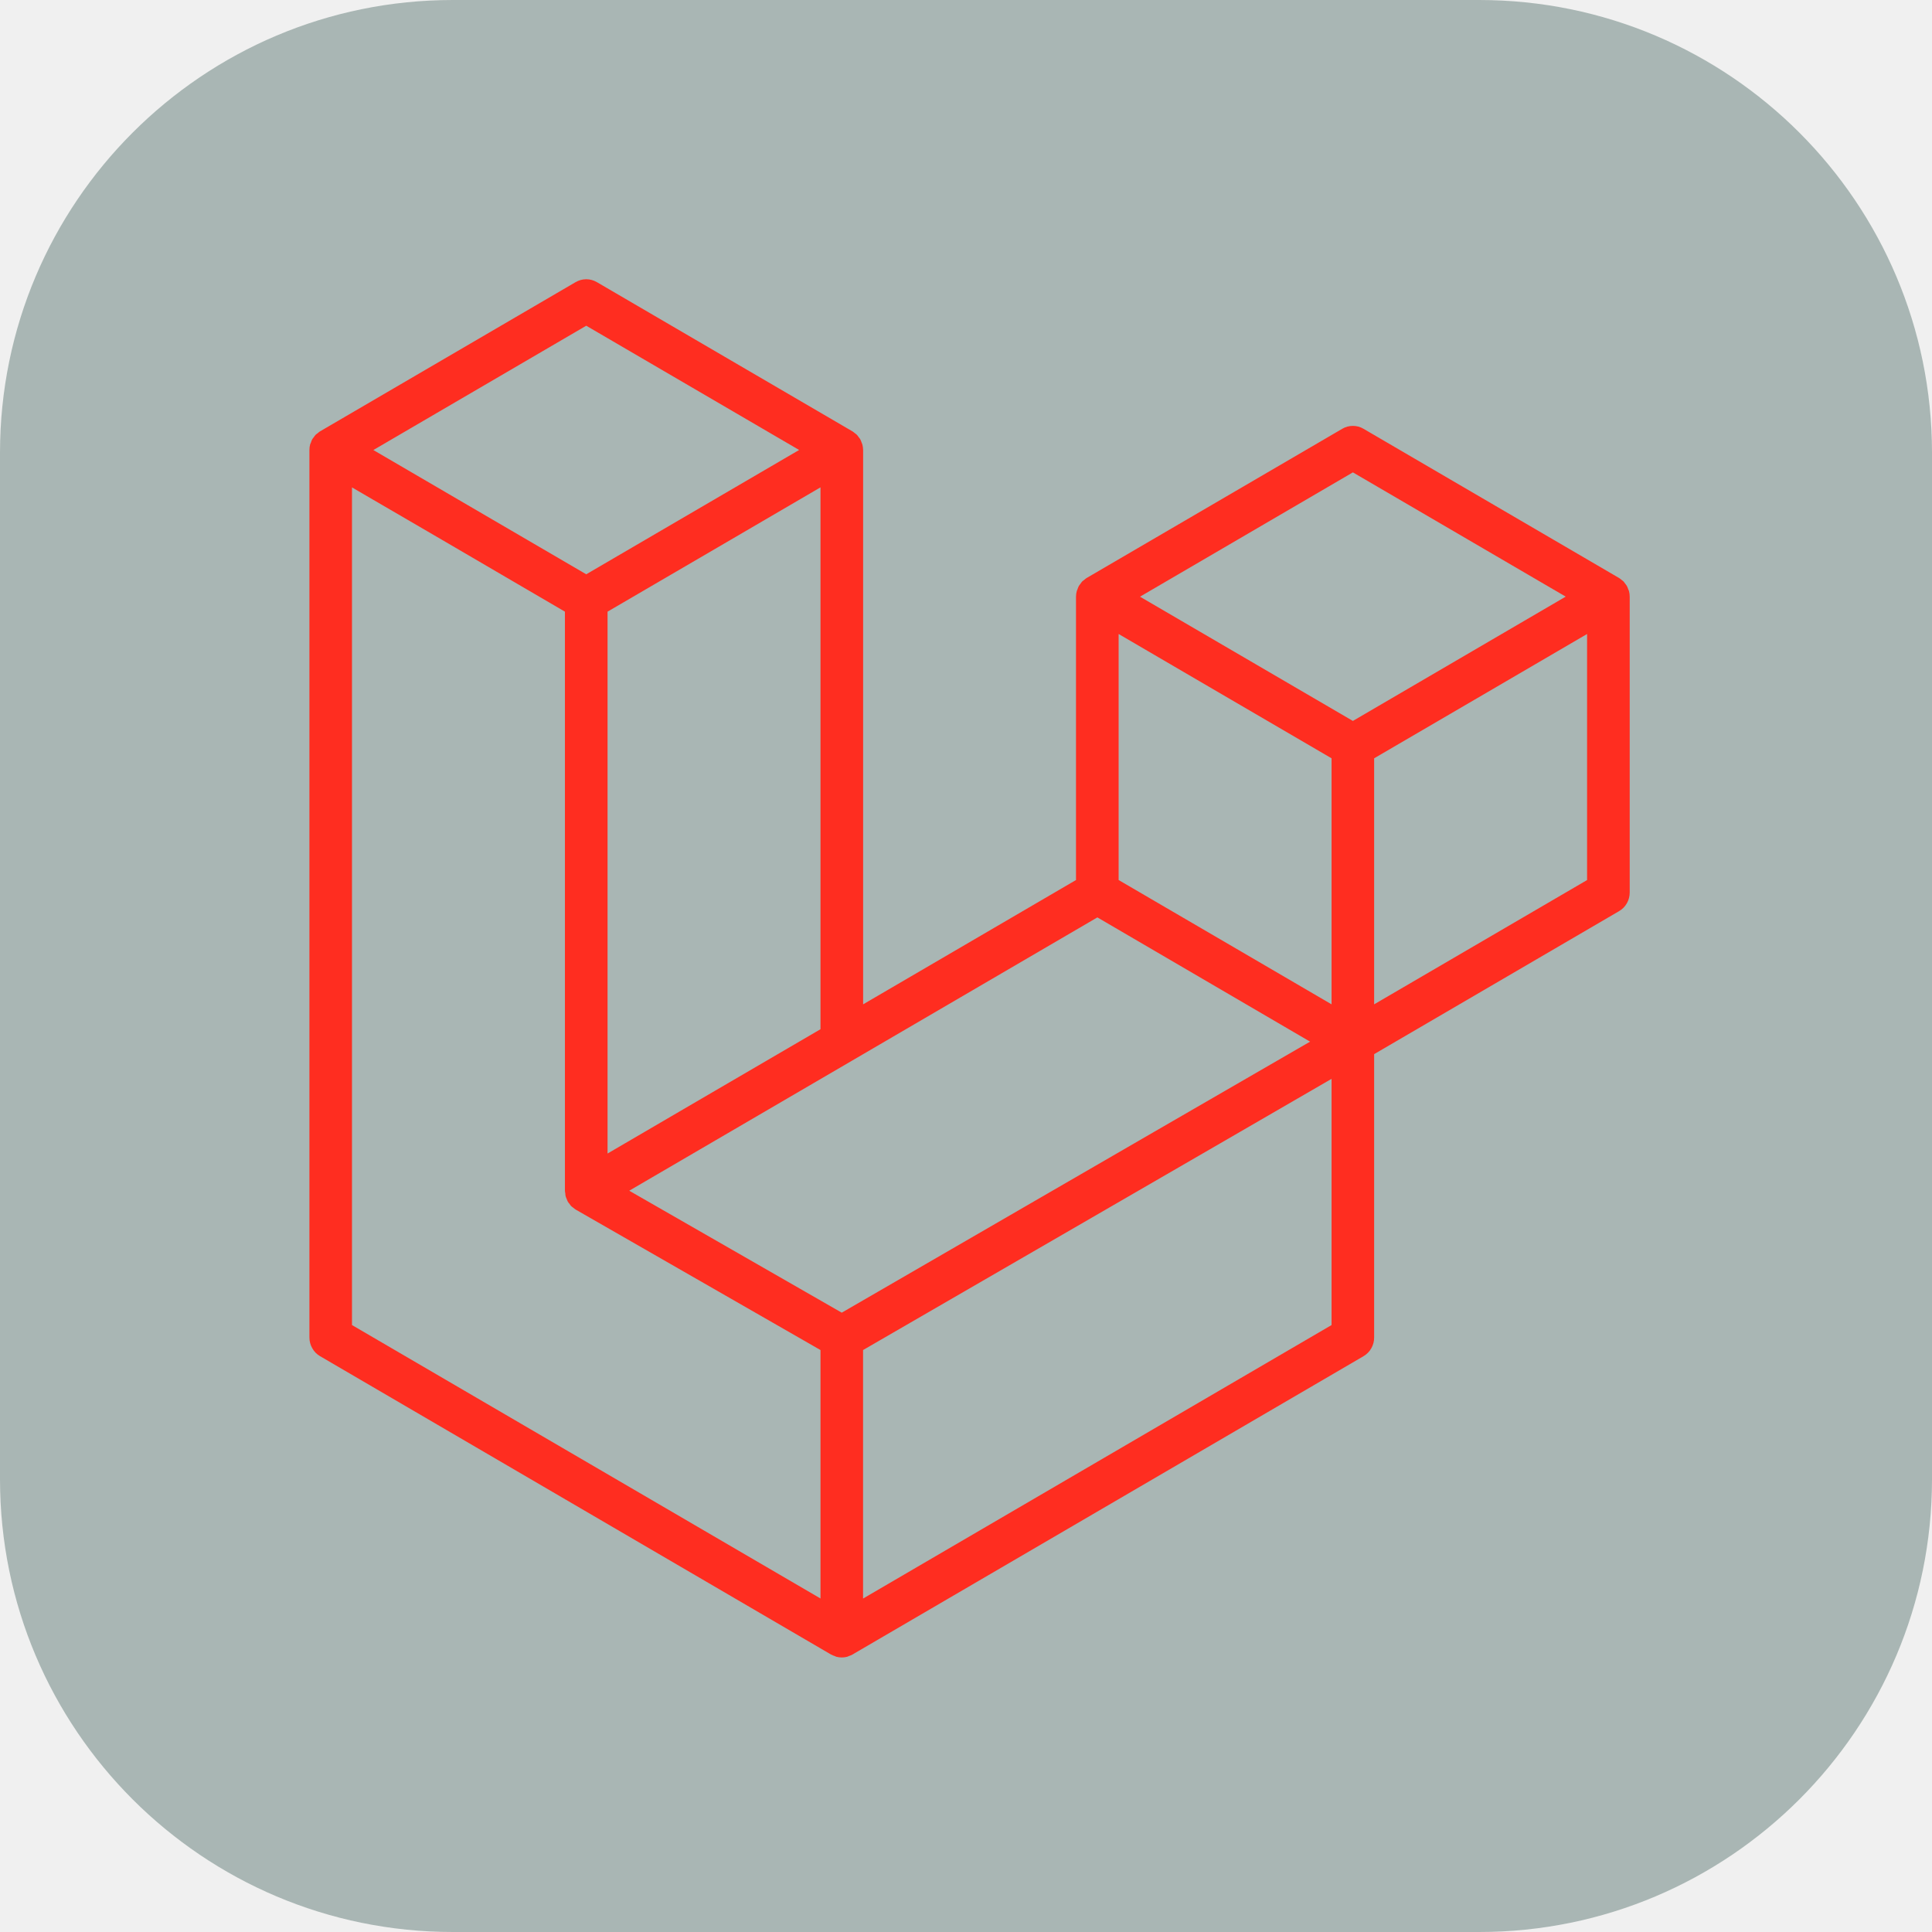
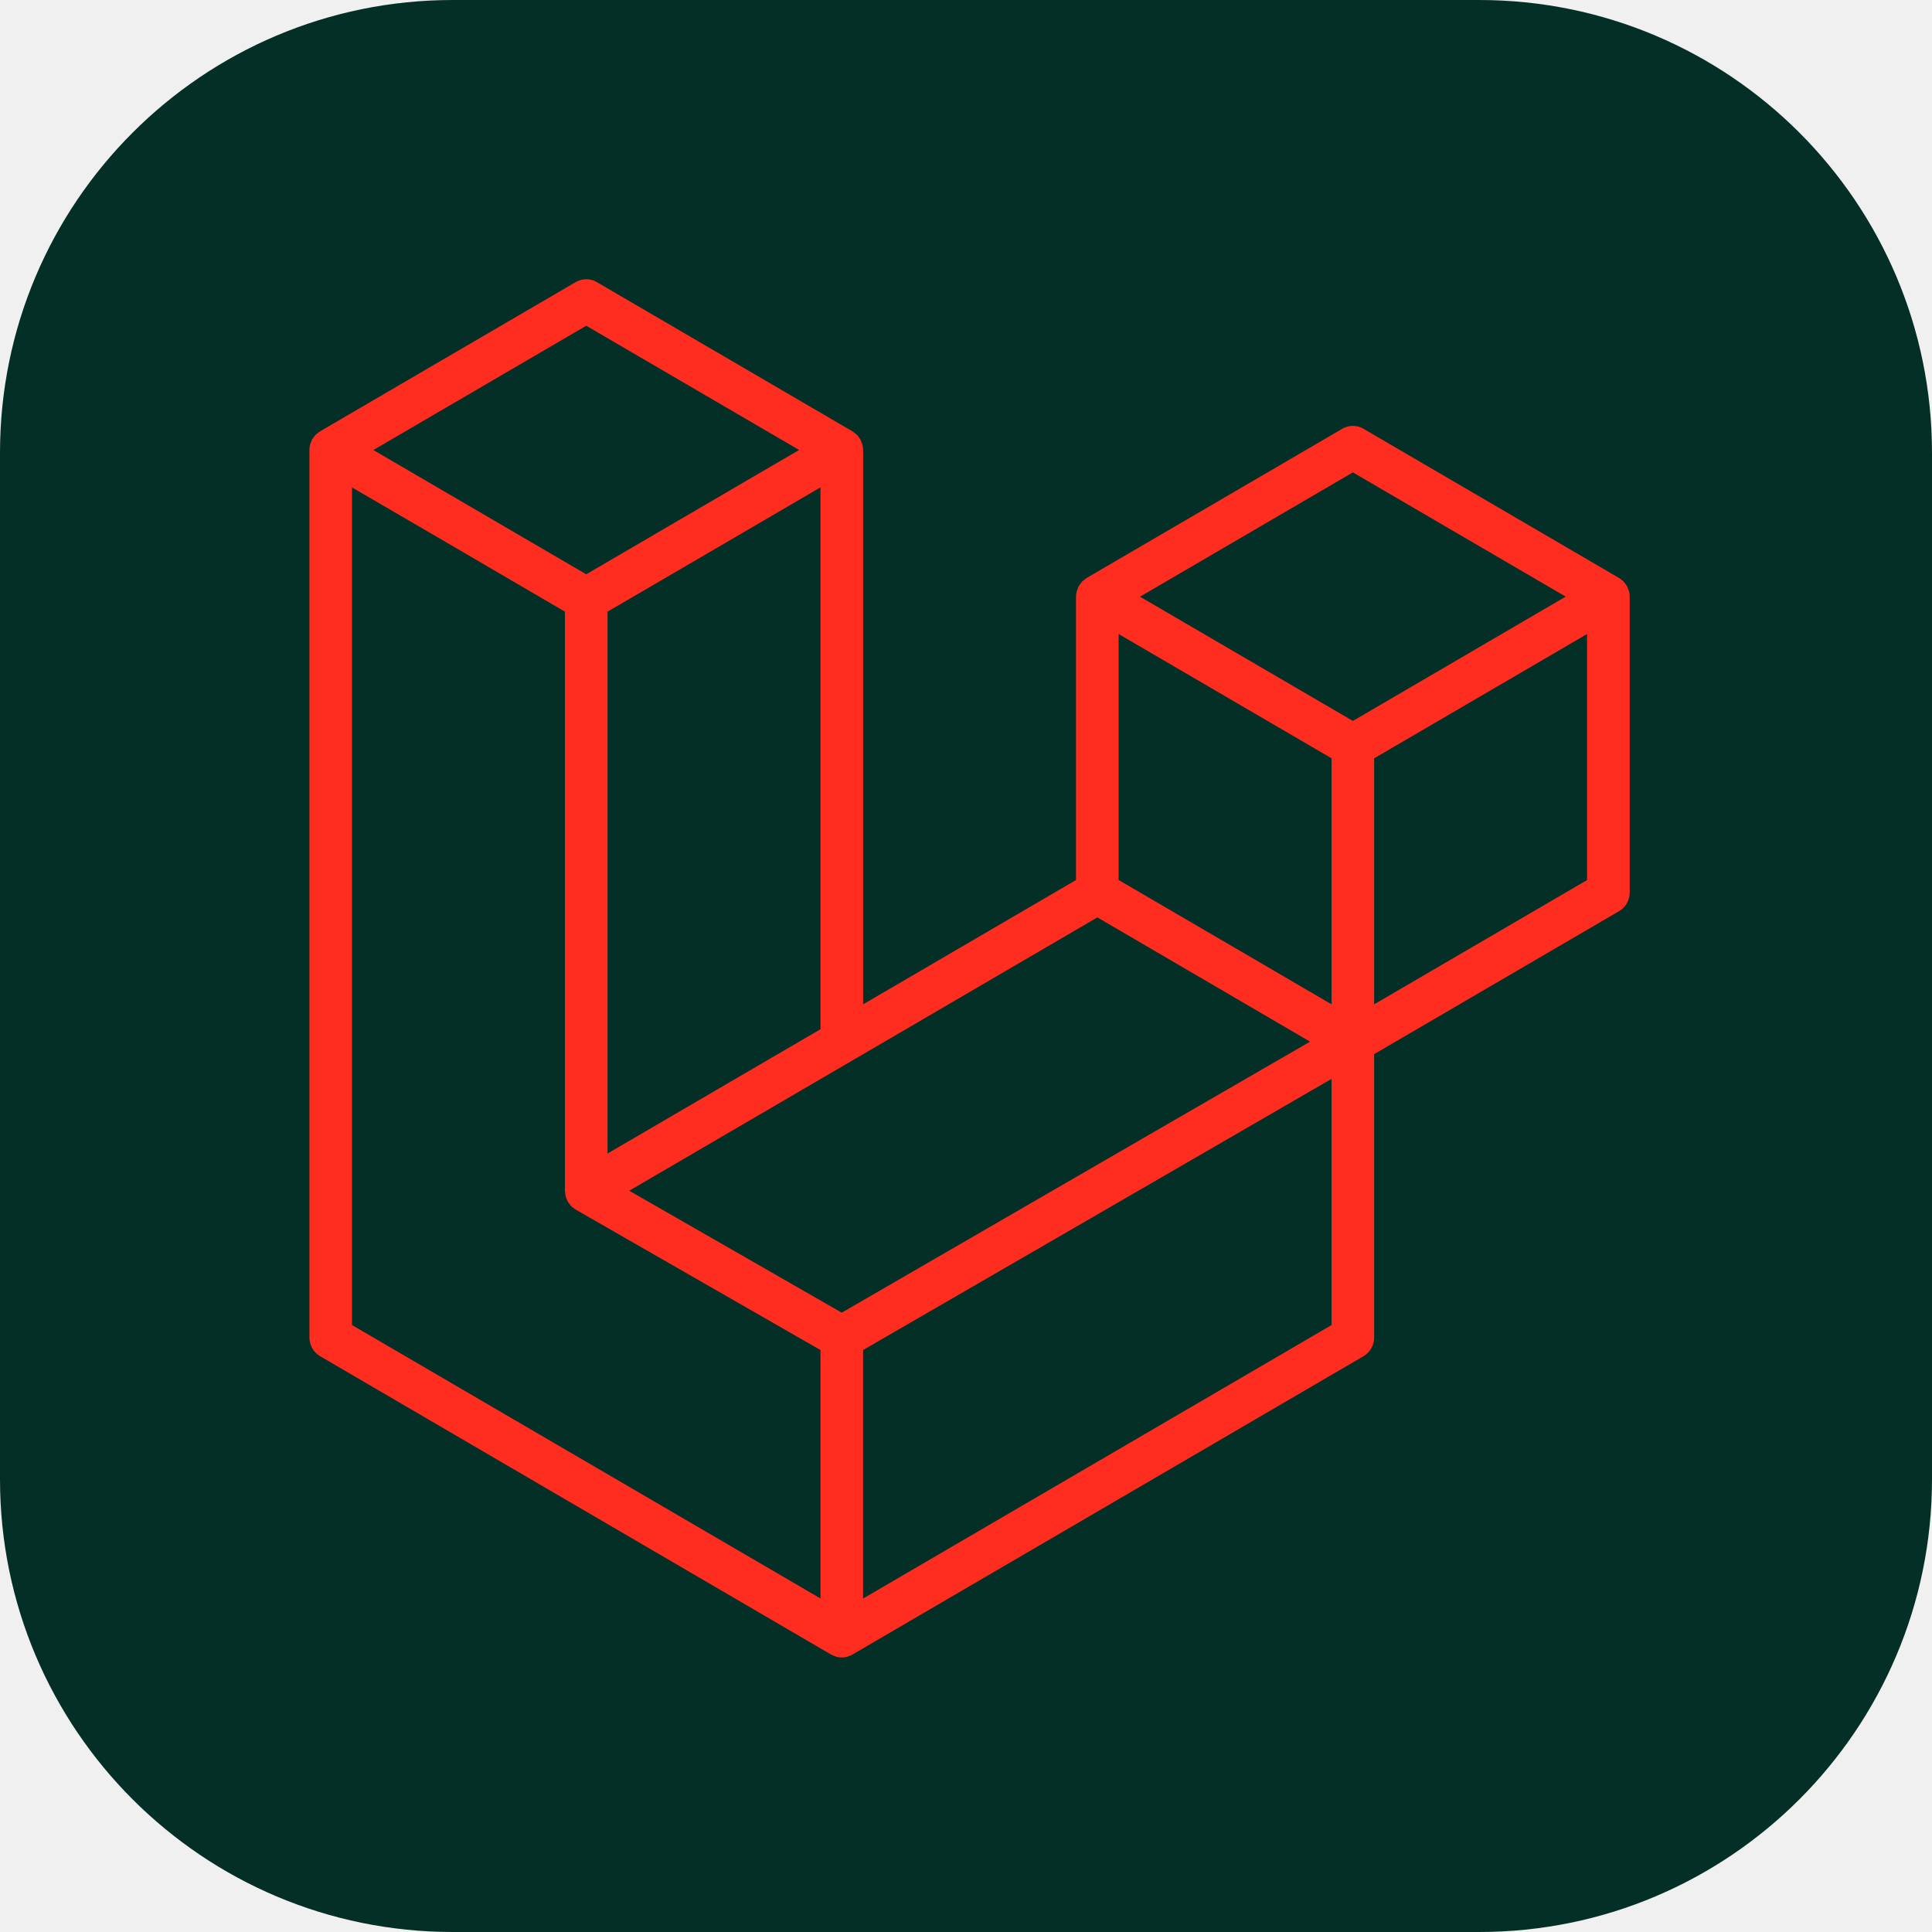
<svg xmlns="http://www.w3.org/2000/svg" width="32" height="32" viewBox="0 0 32 32" fill="none">
  <g clip-path="url(#clip0_1062_179)">
-     <path d="M24.5 0H7.5C3.358 0 0 3.358 0 7.5V24.5C0 28.642 3.358 32 7.5 32H24.5C28.642 32 32 28.642 32 24.5V7.5C32 3.358 28.642 0 24.5 0Z" opacity="0.3" fill="#042f27" />
+     <path d="M24.5 0H7.5C3.358 0 0 3.358 0 7.5V24.5C0 28.642 3.358 32 7.5 32H24.5C28.642 32 32 28.642 32 24.5V7.5C32 3.358 28.642 0 24.5 0Z" fill="#042f27" />
    <path fill-rule="evenodd" clip-rule="evenodd" d="M26.981 9.789C26.989 9.82 26.993 9.851 26.993 9.883V14.783C26.993 14.845 26.977 14.907 26.946 14.961C26.915 15.016 26.87 15.061 26.816 15.092L22.76 17.46V22.153C22.761 22.216 22.744 22.277 22.713 22.332C22.683 22.386 22.638 22.431 22.584 22.463L14.118 27.405C14.099 27.416 14.078 27.423 14.056 27.431C14.049 27.434 14.041 27.439 14.033 27.441C13.974 27.457 13.911 27.457 13.852 27.441C13.842 27.438 13.834 27.433 13.824 27.429C13.805 27.422 13.785 27.416 13.766 27.405L5.302 22.463C5.248 22.432 5.203 22.387 5.173 22.332C5.141 22.278 5.125 22.216 5.125 22.153V7.454C5.125 7.421 5.129 7.39 5.137 7.36C5.14 7.35 5.146 7.34 5.15 7.33C5.156 7.311 5.162 7.292 5.172 7.275C5.179 7.263 5.188 7.254 5.196 7.243C5.206 7.229 5.216 7.214 5.228 7.201C5.238 7.191 5.251 7.183 5.262 7.175C5.275 7.164 5.287 7.152 5.301 7.144H5.302L9.534 4.673C9.587 4.642 9.648 4.625 9.71 4.625C9.772 4.625 9.833 4.642 9.886 4.673L14.118 7.144H14.119C14.133 7.153 14.145 7.164 14.158 7.174C14.169 7.183 14.182 7.191 14.192 7.201C14.205 7.214 14.214 7.229 14.224 7.243C14.232 7.254 14.242 7.263 14.248 7.275C14.258 7.292 14.264 7.311 14.271 7.33C14.274 7.34 14.28 7.35 14.283 7.36C14.291 7.391 14.295 7.422 14.296 7.454V16.635L17.822 14.576V9.882C17.822 9.851 17.827 9.819 17.835 9.789C17.838 9.779 17.843 9.769 17.847 9.759C17.854 9.74 17.86 9.721 17.87 9.704C17.877 9.692 17.886 9.683 17.894 9.672C17.904 9.658 17.913 9.643 17.925 9.63C17.936 9.62 17.948 9.612 17.96 9.603C17.973 9.593 17.984 9.581 17.998 9.573H17.999L22.232 7.102C22.285 7.07 22.346 7.054 22.408 7.054C22.47 7.054 22.531 7.07 22.584 7.102L26.816 9.573C26.831 9.582 26.843 9.593 26.856 9.603C26.867 9.612 26.88 9.62 26.89 9.63C26.902 9.643 26.911 9.658 26.922 9.672C26.93 9.683 26.939 9.692 26.945 9.704C26.956 9.721 26.961 9.74 26.968 9.759C26.972 9.769 26.978 9.779 26.981 9.789ZM26.287 14.576V10.501L24.806 11.366L22.76 12.56V16.635L26.288 14.576H26.287ZM22.055 21.947V17.869L20.042 19.035L14.295 22.361V26.477L22.055 21.947ZM5.83 8.072V21.947L13.59 26.476V22.361L9.536 20.035L9.535 20.034L9.533 20.033C9.519 20.025 9.508 20.014 9.495 20.004C9.484 19.995 9.471 19.988 9.462 19.978L9.461 19.977C9.449 19.965 9.441 19.952 9.432 19.939C9.423 19.927 9.412 19.917 9.405 19.904L9.405 19.903C9.397 19.89 9.392 19.873 9.386 19.858C9.381 19.845 9.373 19.832 9.37 19.818V19.818C9.365 19.801 9.364 19.783 9.363 19.765C9.361 19.752 9.357 19.739 9.357 19.725V10.131L7.312 8.936L5.83 8.073V8.072ZM9.71 5.395L6.184 7.454L9.71 9.512L13.236 7.453L9.71 5.395L9.71 5.395ZM11.544 18.241L13.59 17.047V8.072L12.109 8.937L10.063 10.131V19.106L11.544 18.241ZM22.408 7.824L18.882 9.883L22.408 11.941L25.933 9.882L22.408 7.824ZM22.055 12.56L20.009 11.366L18.528 10.501V14.576L20.574 15.77L22.055 16.635V12.56ZM13.942 21.742L19.114 18.748L21.699 17.253L18.176 15.195L14.119 17.564L10.422 19.722L13.942 21.742Z" fill="#FF2D20" />
  </g>
  <defs>
    <clipPath id="clip0_1062_179">
      <rect width="32" height="32" fill="white" />
    </clipPath>
  </defs>
</svg>
